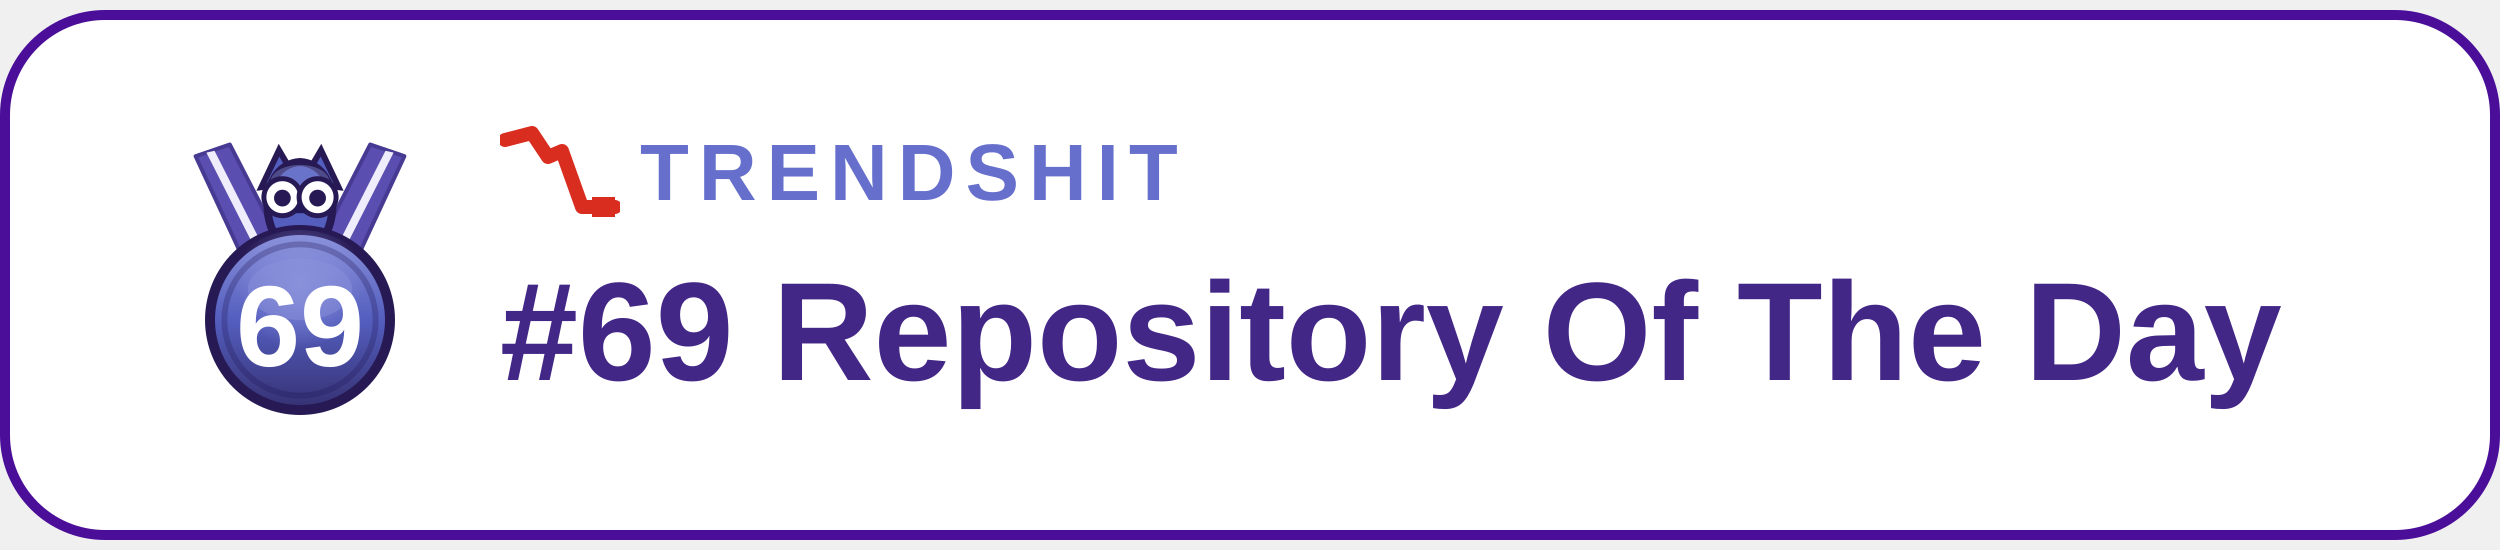
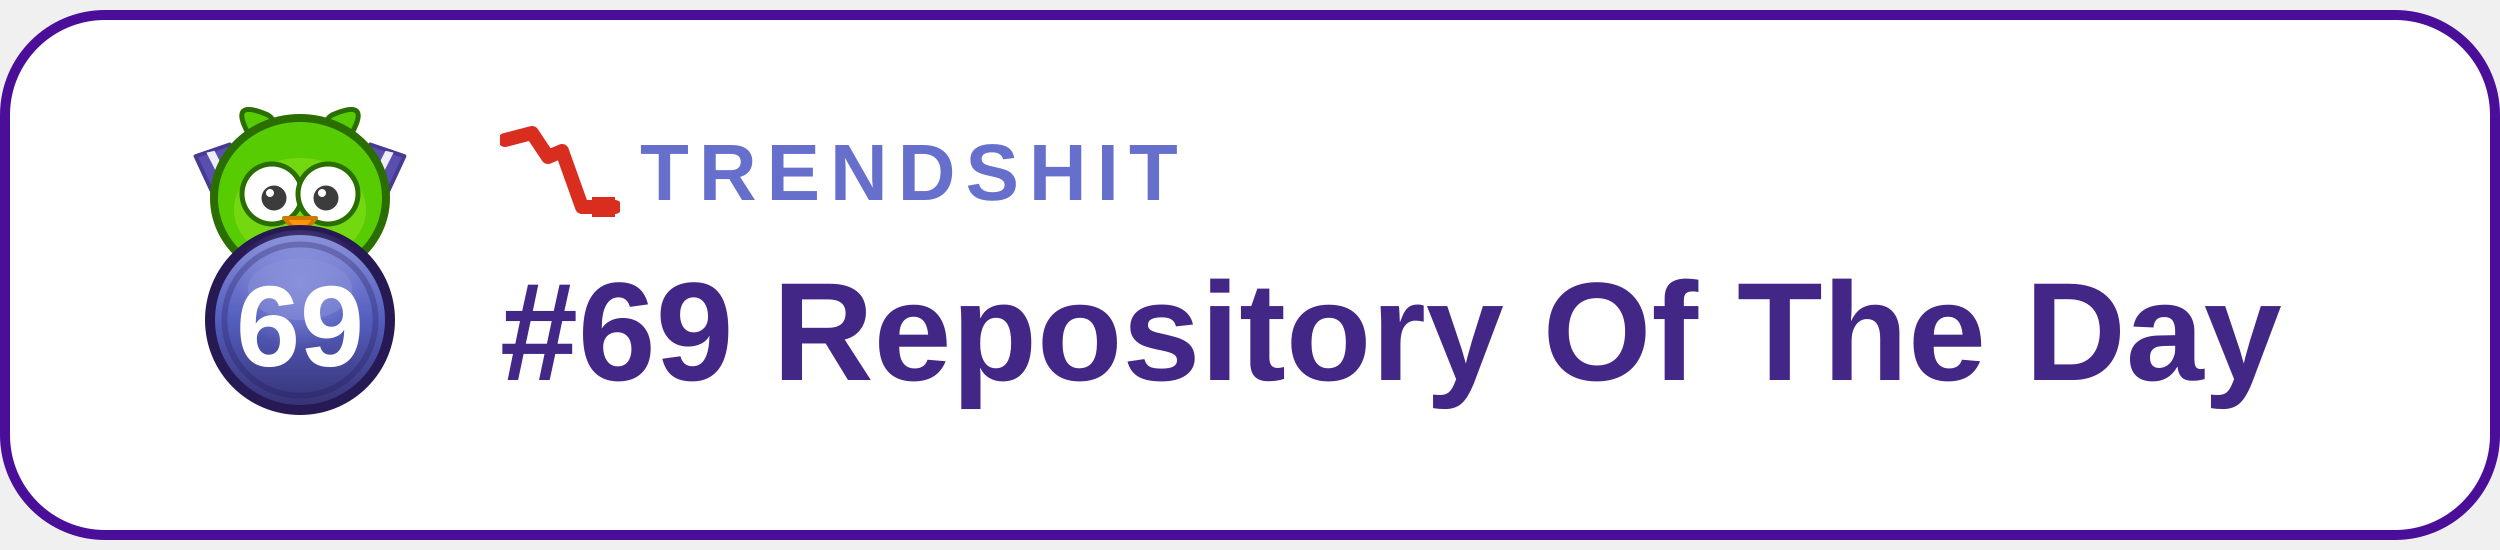
<svg xmlns="http://www.w3.org/2000/svg" viewBox="0 0 250 53" width="250" height="55" role="img" aria-label="TRENDSHIT: number 69 repository of the day">
  <rect x="0.5" y="0.5" width="249" height="52" rx="10" fill="#FFFFFF" stroke="#4a0e99" stroke-width="1" />
  <path d="M29.46 26.05 L22.98 13.45 L19.56 14.62 L25.50 27.40 Z" fill="#5a4fb0" stroke="#463a93" stroke-width="0.4" stroke-linejoin="round" />
  <path d="M27.66 26.32 L21.45 14.08 L20.64 14.26 L26.85 26.50 Z" fill="#EFEDFB" />
  <path d="M30.54 26.05 L37.02 13.45 L40.44 14.62 L34.50 27.40 Z" fill="#5a4fb0" stroke="#463a93" stroke-width="0.4" stroke-linejoin="round" />
  <path d="M32.34 26.32 L38.55 14.08 L39.36 14.26 L33.15 26.50 Z" fill="#EFEDFB" />
-   <path d="M26.14 17.72 L27.90 14.02 L29.83 17.30 Z" fill="#545EBE" stroke="#271A54" stroke-width="0.6" />
-   <path d="M33.86 17.72 L32.10 14.02 L30.17 17.30 Z" fill="#545EBE" stroke="#271A54" stroke-width="0.6" />
-   <path d="M30.00 15.20 C34.54 15.45 34.12 24.02 30.00 24.10 C25.88 24.02 25.46 15.45 30.00 15.20 Z" fill="#545EBE" stroke="#271A54" stroke-width="0.8" />
-   <ellipse cx="30.00" cy="17.17" rx="2.94" ry="1.68" fill="#8C93DC" fill-opacity="0.4" />
-   <circle cx="28.24" cy="18.72" r="1.85" fill="#FFFFFF" stroke="#271A54" stroke-width="0.5" />
-   <circle cx="31.76" cy="18.72" r="1.85" fill="#FFFFFF" stroke="#271A54" stroke-width="0.5" />
-   <circle cx="28.24" cy="18.81" r="0.84" fill="#271A54" />
-   <circle cx="31.76" cy="18.81" r="0.84" fill="#271A54" />
-   <path d="M30.00 19.23 l-0.67 1.09 h1.34 Z" fill="#221858" />
+   <path d="M24.8 12.3 Q22.9 8.8 26.8 10.5 Q27.8 11.1 27.2 12.8 Z" fill="#58CC02" stroke="#2B6E00" stroke-width="0.5" stroke-linejoin="round" />
+   <path d="M35.2 12.3 Q37.1 8.8 33.2 10.5 Q32.2 11.1 32.8 12.8 Z" fill="#58CC02" stroke="#2B6E00" stroke-width="0.5" stroke-linejoin="round" />
+   <ellipse cx="30" cy="18.8" rx="8.6" ry="8" fill="#58CC02" stroke="#2B6E00" stroke-width="0.8" />
+   <ellipse cx="30" cy="20" rx="6.6" ry="5.2" fill="#89E219" opacity="0.55" />
+   <circle cx="27.2" cy="18.4" r="3" fill="#FFFFFF" stroke="#2B6E00" stroke-width="0.5" />
+   <circle cx="32.8" cy="18.4" r="3" fill="#FFFFFF" stroke="#2B6E00" stroke-width="0.5" />
+   <circle cx="27.4" cy="18.8" r="1.25" fill="#3C3C3C" />
+   <circle cx="32.6" cy="18.8" r="1.25" fill="#3C3C3C" />
+   <circle cx="27" cy="18.3" r="0.4" fill="#FFFFFF" />
+   <circle cx="32.2" cy="18.3" r="0.4" fill="#FFFFFF" />
+   <path d="M28.4 20.8 L31.6 20.8 L30 22.6 Z" fill="#FF9600" stroke="#CC7A00" stroke-width="0.4" stroke-linejoin="round" />
  <defs>
    <linearGradient id="tsg-daily-69" x1="0" y1="0" x2="0" y2="1">
      <stop offset="0" stop-color="#8C93DC" />
      <stop offset="0.5" stop-color="#545EBE" />
      <stop offset="1" stop-color="#353072" />
    </linearGradient>
    <radialGradient id="tsh-daily-69" cx="0.5" cy="0.3" r="0.55">
      <stop offset="0" stop-color="#8C93DC" stop-opacity="0.9" />
      <stop offset="0.65" stop-color="#8C93DC" stop-opacity="0" />
    </radialGradient>
  </defs>
  <circle cx="30" cy="31" r="9" fill="url(#tsg-daily-69)" stroke="#271A54" stroke-width="1" />
  <circle cx="30" cy="31" r="9" fill="url(#tsh-daily-69)" stroke="none" stroke-width="0" />
  <ellipse cx="30" cy="27.94" rx="5.22" ry="3.06" fill="#8C93DC" fill-opacity="0.45" />
  <circle cx="30" cy="31" r="9" fill="none" stroke="#221858" stroke-width="0.7" stroke-opacity="0.3" transform="translate(4.80 4.96) scale(0.84)" />
  <text x="30" y="35.6" text-anchor="middle" font-family="Arial, Helvetica, sans-serif" font-size="11.5" font-weight="800" fill="#FFFFFF">69</text>
  <svg viewBox="0 0 12 10" width="12" height="10" x="50" y="11.5" preserveAspectRatio="xMidYMid meet">
    <polyline points="0.5,1.5 3.2,0.8 4.8,3.2 6.2,2.6 8.2,8.2 11.5,8.2" fill="none" stroke="#d92d20" stroke-width="1.4" stroke-linecap="round" stroke-linejoin="round" />
    <rect x="9.2" y="7.2" width="2.3" height="2" fill="#d92d20" />
  </svg>
  <text x="64" y="19" font-family="Arial, Helvetica, sans-serif" font-size="8" font-weight="700" letter-spacing="1" fill="#6670cc">TRENDSHIT</text>
  <text x="50" y="37" font-family="Arial, Helvetica, sans-serif" font-size="14" font-weight="700" fill="#432787">#69 Repository Of The Day</text>
</svg>
